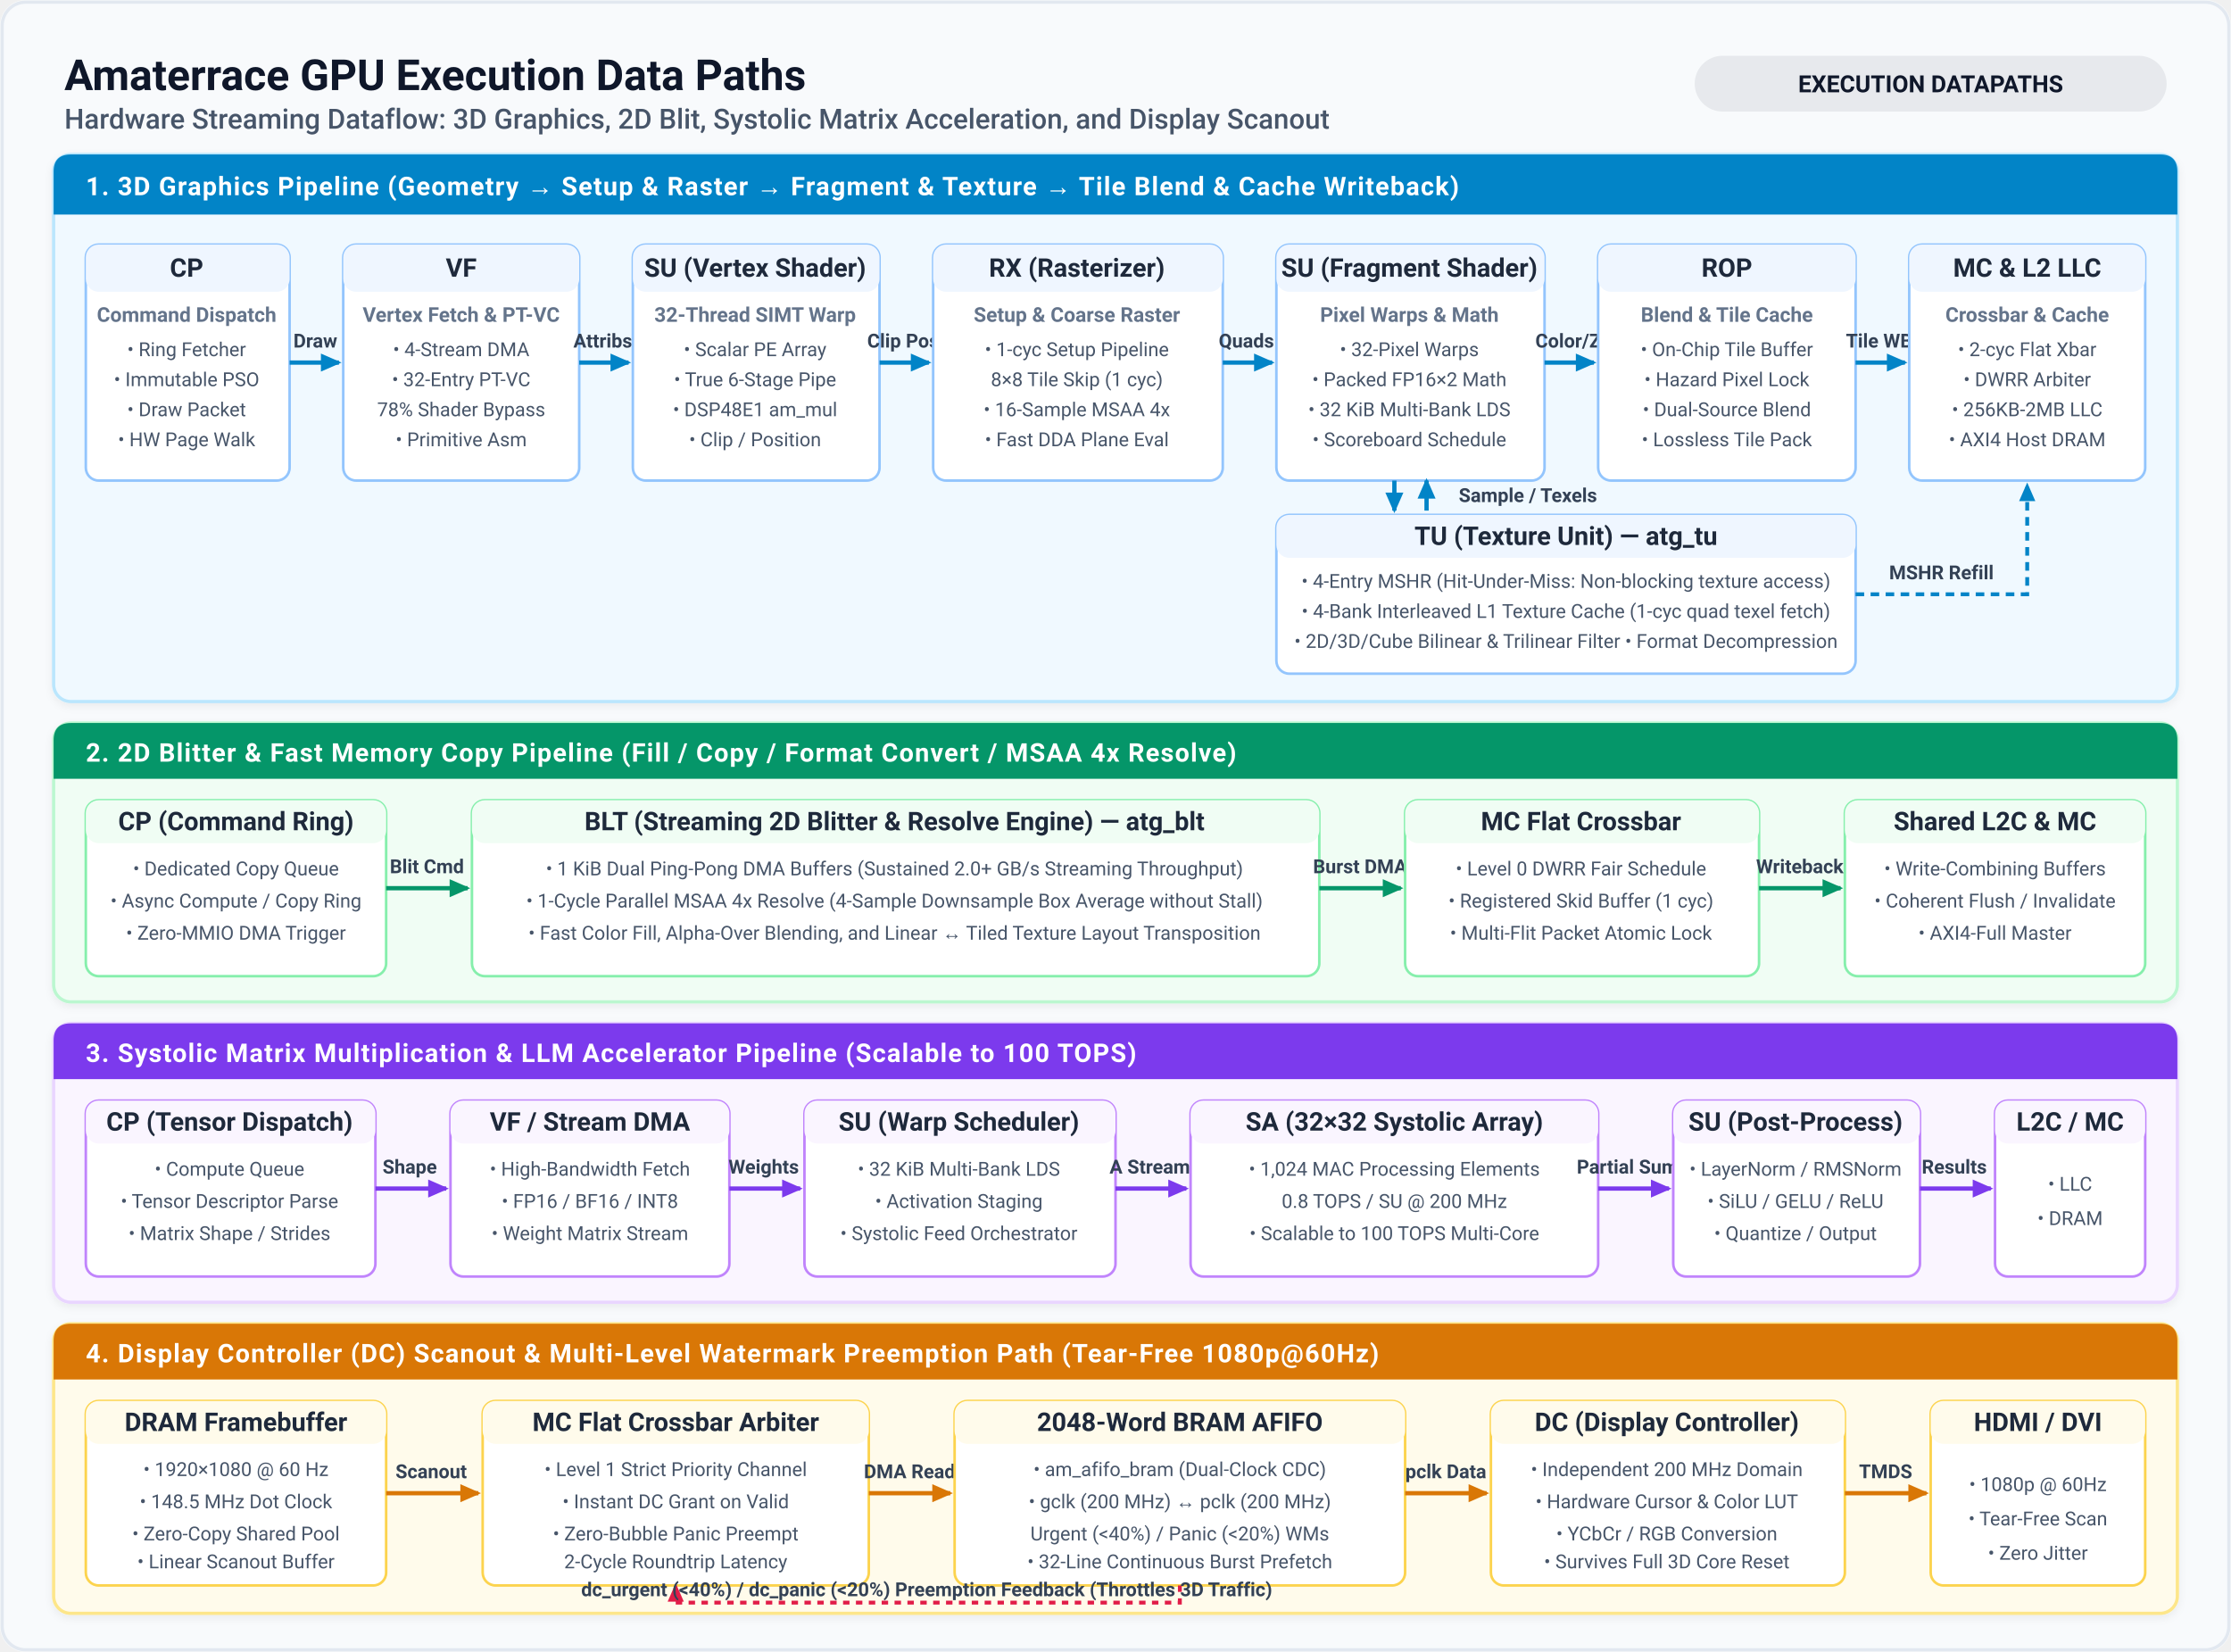
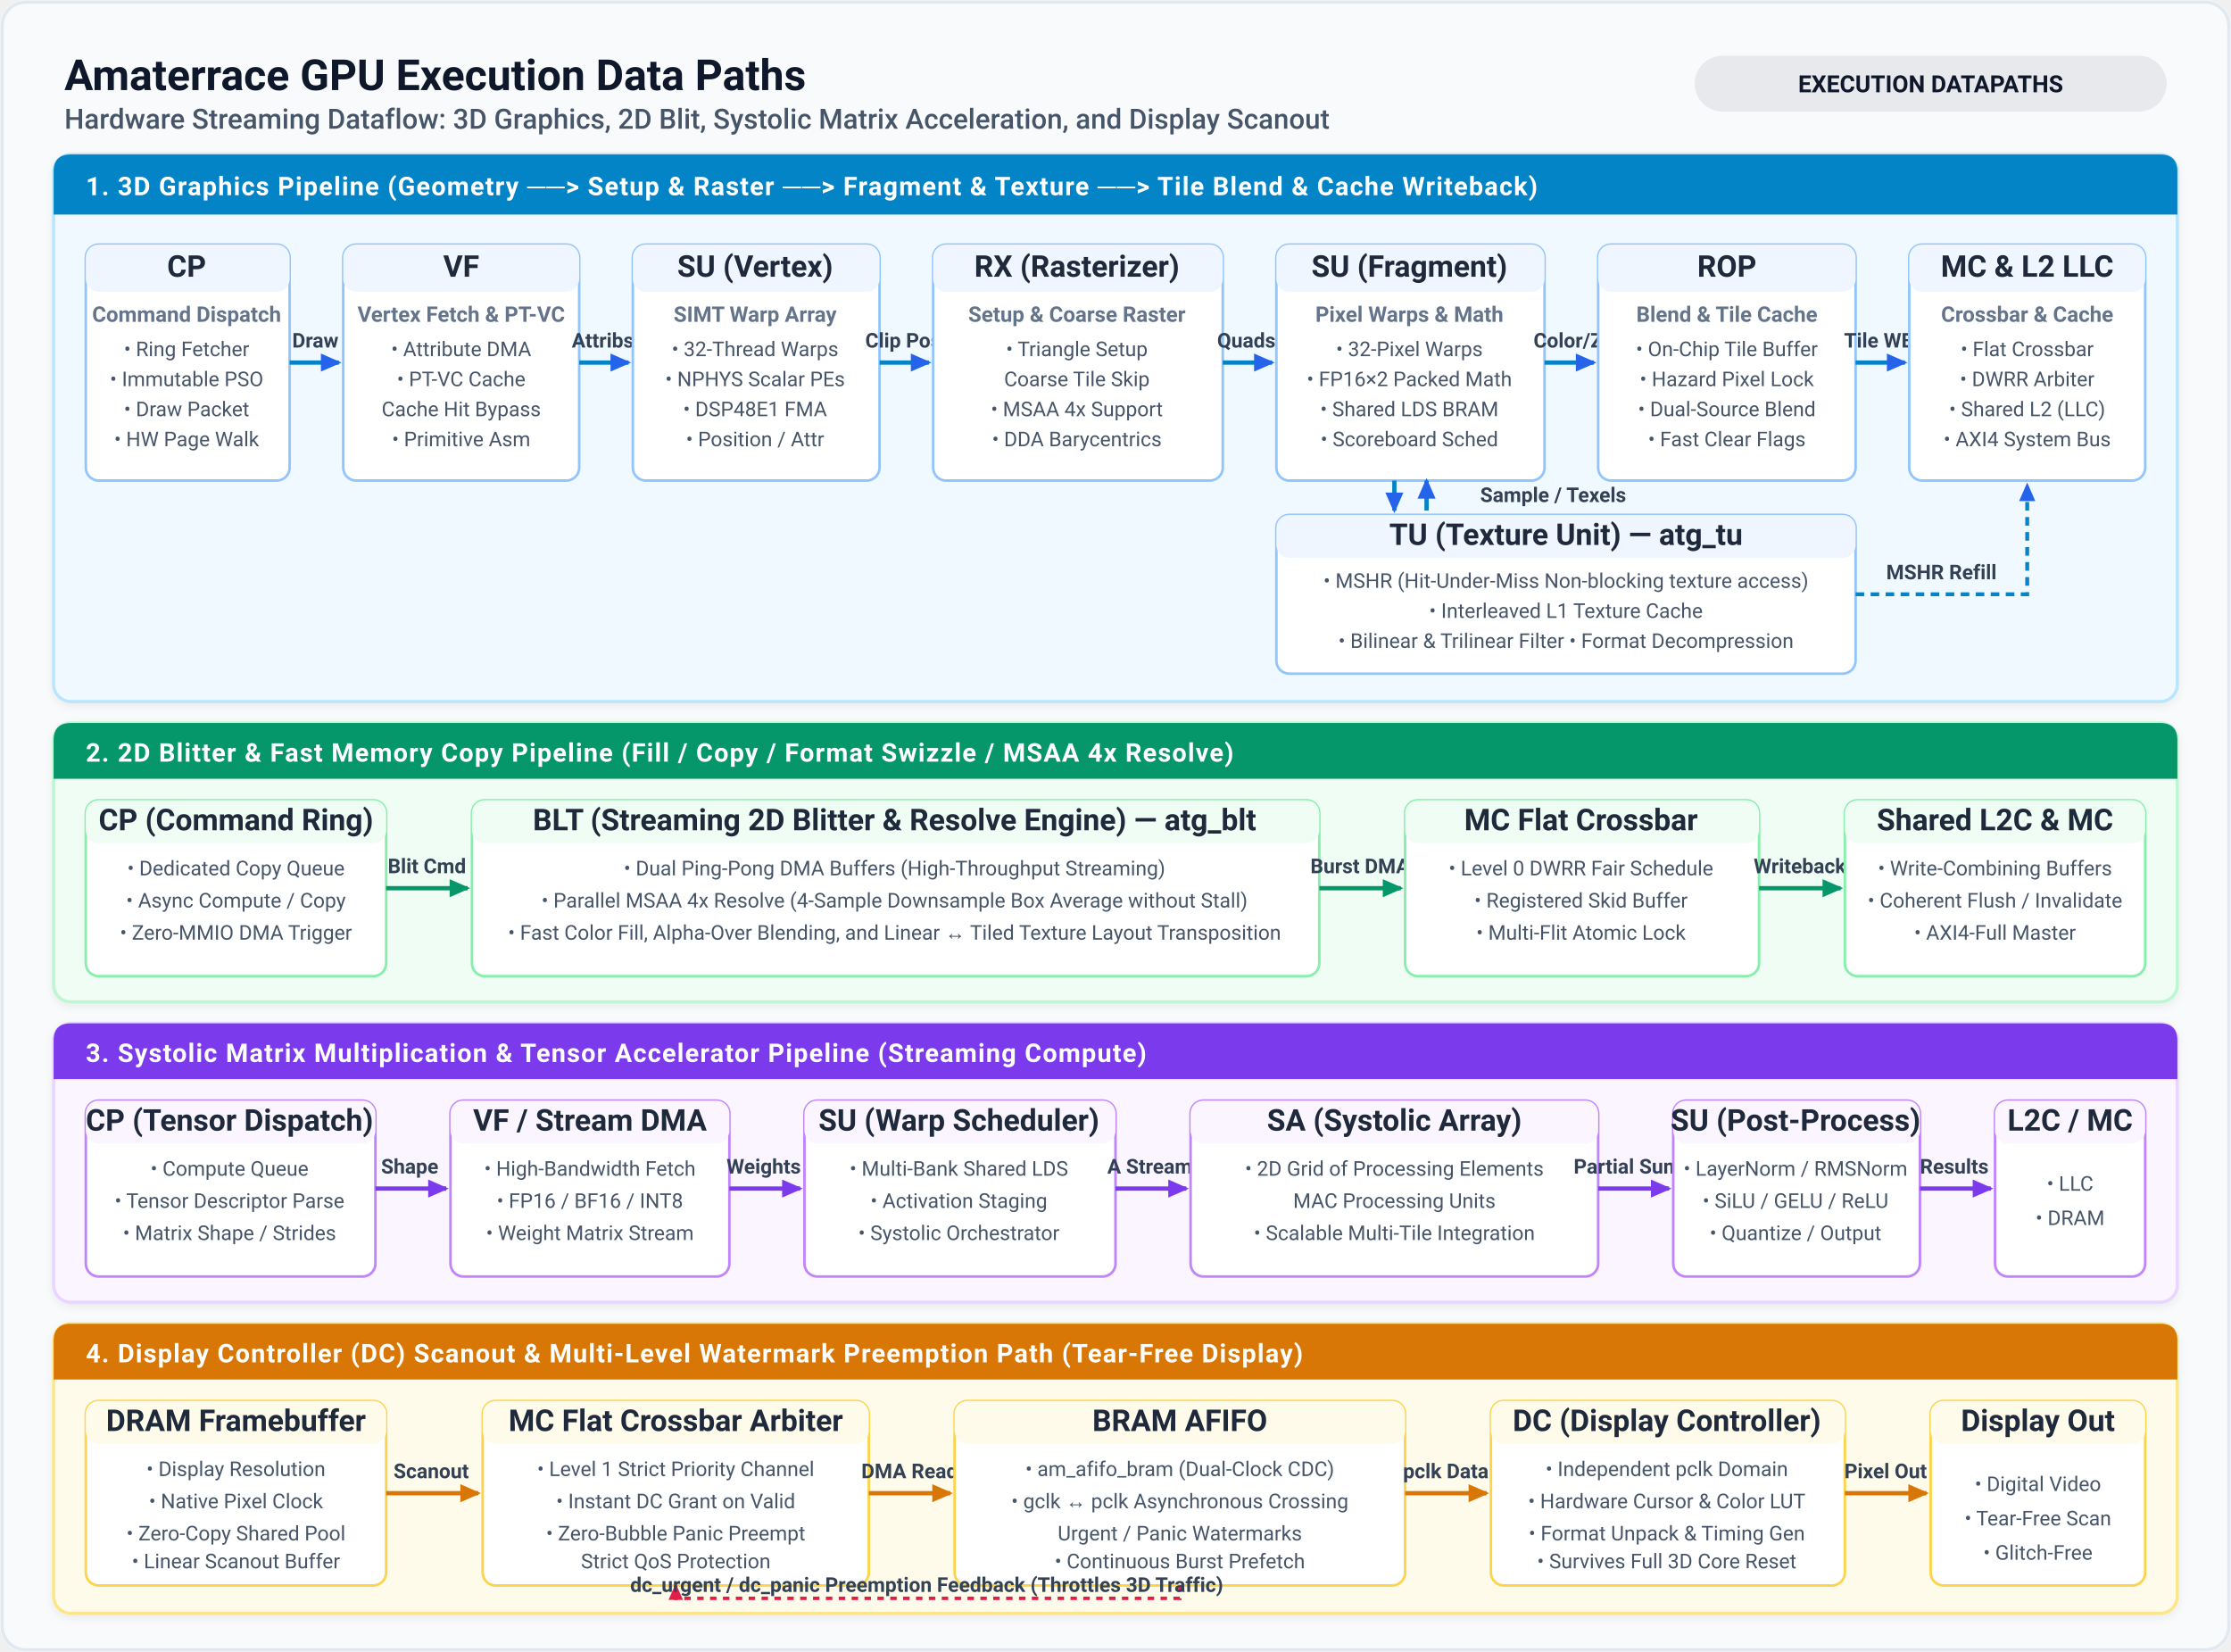
<svg xmlns="http://www.w3.org/2000/svg" viewBox="0 0 1040 770" width="1040" height="770">
+   <style>
+     /* Fonts &amp; Resets */
+     text {
+         font-family: -apple-system, BlinkMacSystemFont, "Segoe UI", Roboto, "Helvetica Neue", Arial, sans-serif;
+     }
+     .title {
+         font-size: 20px;
+         font-weight: 700;
+         fill: #0f172a;
+     }
+     .subtitle {
+         font-size: 13px;
+         font-weight: 500;
+         fill: #475569;
+     }
+     .badge-text {
+         font-size: 11px;
+         font-weight: 600;
+         fill: #ffffff;
+     }
+     .card-title {
+         font-size: 14px;
+         font-weight: 700;
+         fill: #1e293b;
+     }
+     .card-subtitle {
+         font-size: 11px;
+         font-weight: 600;
+         fill: #64748b;
+     }
+     .card-body {
+         font-size: 11px;
+         font-weight: 400;
+         fill: #334155;
+     }
+     .card-bullet {
+         font-size: 11px;
+         font-weight: 400;
+         fill: #475569;
+     }
+     .card-sub {
+         font-size: 10px;
+         font-weight: 600;
+         fill: #64748b;
+     }
+     .card-desc {
+         font-size: 9.5px;
+         font-weight: 400;
+         fill: #475569;
+     }
+     .conn-label {
+         font-size: 11px;
+         font-weight: 600;
+         fill: #334155;
+     }
+     .conn-sub {
+         font-size: 9.5px;
+         font-weight: 400;
+         fill: #64748b;
+     }
+     .group-label {
+         font-size: 12px;
+         font-weight: 700;
+         text-transform: uppercase;
+         letter-spacing: 0.8px;
+     }
+     .seq-actor {
+         font-size: 13px;
+         font-weight: 700;
+         fill: #1e293b;
+     }
+     .seq-step {
+         font-size: 11px;
+         font-weight: 600;
+         fill: #1e293b;
+     }
+     .seq-desc {
+         font-size: 10px;
+         font-weight: 400;
+         fill: #475569;
+     }
+     .seq-num {
+         font-size: 10.5px;
+         font-weight: 700;
+         fill: #ffffff;
+     }
+     .flow-label {
+         font-size: 9.5px;
+         font-weight: 600;
+         fill: #334155;
+     }
+     .sec-title {
+         font-size: 12px;
+         font-weight: 700;
+         text-transform: uppercase;
+         letter-spacing: 0.5px;
+     }
+ </style>
  <defs>
    <filter id="shadow-sm" x="-4%" y="-4%" width="108%" height="108%" filterUnits="userSpaceOnUse">
      <feDropShadow dx="0" dy="1.5" stdDeviation="2" flood-color="#0f172a" flood-opacity="0.06" />
    </filter>
    <filter id="shadow-md" x="-6%" y="-6%" width="112%" height="112%" filterUnits="userSpaceOnUse">
      <feDropShadow dx="0" dy="3" stdDeviation="4" flood-color="#0f172a" flood-opacity="0.08" />
    </filter>
+     <marker id="arrow" viewBox="0 0 10 10" refX="7" refY="5" markerWidth="6" markerHeight="6" orient="auto-start-reverse">
+       <path d="M 0 1.5 L 8 5 L 0 8.5 z" fill="#475569" />
+     </marker>
    <marker id="arrow-blue" viewBox="0 0 10 10" refX="7" refY="5" markerWidth="6" markerHeight="6" orient="auto-start-reverse">
-       <path d="M 0 1.5 L 8 5 L 0 8.5 z" fill="#0284c7" />
+       <path d="M 0 1.5 L 8 5 L 0 8.5 z" fill="#2563eb" />
+     </marker>
+     <marker id="arrow-purple" viewBox="0 0 10 10" refX="7" refY="5" markerWidth="6" markerHeight="6" orient="auto-start-reverse">
+       <path d="M 0 1.5 L 8 5 L 0 8.5 z" fill="#7c3aed" />
    </marker>
    <marker id="arrow-emerald" viewBox="0 0 10 10" refX="7" refY="5" markerWidth="6" markerHeight="6" orient="auto-start-reverse">
      <path d="M 0 1.5 L 8 5 L 0 8.5 z" fill="#059669" />
    </marker>
-     <marker id="arrow-purple" viewBox="0 0 10 10" refX="7" refY="5" markerWidth="6" markerHeight="6" orient="auto-start-reverse">
-       <path d="M 0 1.5 L 8 5 L 0 8.5 z" fill="#7c3aed" />
-     </marker>
    <marker id="arrow-amber" viewBox="0 0 10 10" refX="7" refY="5" markerWidth="6" markerHeight="6" orient="auto-start-reverse">
      <path d="M 0 1.5 L 8 5 L 0 8.5 z" fill="#d97706" />
    </marker>
    <marker id="arrow-rose" viewBox="0 0 10 10" refX="7" refY="5" markerWidth="6" markerHeight="6" orient="auto-start-reverse">
      <path d="M 0 1.5 L 8 5 L 0 8.5 z" fill="#e11d48" />
    </marker>
+     <linearGradient id="header-grad" x1="0%" y1="0%" x2="100%" y2="0%">
+       <stop offset="0%" stop-color="#3b82f6" />
+       <stop offset="100%" stop-color="#8b5cf6" />
+     </linearGradient>
  </defs>
-   <style>
-         text {
-             font-family: -apple-system, BlinkMacSystemFont, "Segoe UI", Roboto, "Helvetica Neue", Arial, sans-serif;
-         }
-         .title {
-             font-size: 20px;
-             font-weight: 700;
-             fill: #0f172a;
-         }
-         .subtitle {
-             font-size: 13px;
-             font-weight: 500;
-             fill: #475569;
-         }
-         .sec-title {
-             font-size: 12px;
-             font-weight: 700;
-             text-transform: uppercase;
-             letter-spacing: 0.5px;
-         }
-         .card-title {
-             font-size: 12px;
-             font-weight: 700;
-             fill: #1e293b;
-         }
-         .card-sub {
-             font-size: 9.5px;
-             font-weight: 600;
-             fill: #64748b;
-         }
-         .card-desc {
-             font-size: 9px;
-             font-weight: 400;
-             fill: #475569;
-         }
-         .flow-label {
-             font-size: 9px;
-             font-weight: 600;
-             fill: #334155;
-         }
-         .highlight-text {
-             font-size: 9.5px;
-             font-weight: 700;
-         }
-     </style>
  <rect width="1040" height="770" fill="#f8fafc" rx="12" />
  <rect x="1" y="1" width="1038" height="768" fill="none" stroke="#e2e8f0" stroke-width="1.5" rx="11" />
  <g transform="translate(30, 22)">
    <text class="title" x="0" y="20">Amaterrace GPU Execution Data Paths</text>
    <text class="subtitle" x="0" y="38">Hardware Streaming Dataflow: 3D Graphics, 2D Blit, Systolic Matrix Acceleration, and Display Scanout</text>
    <rect x="760" y="4" width="220" height="26" rx="13" fill="#1e293b" opacity="0.08" />
    <text x="870" y="21" text-anchor="middle" font-size="11" font-weight="700" fill="#0f172a">EXECUTION DATAPATHS</text>
  </g>
  <g transform="translate(25, 72)">
    <rect width="990" height="255" rx="8" fill="#f0f9ff" stroke="#bae6fd" stroke-width="1.5" filter="url(#shadow-sm)" />
    <path d="M 0 8 Q 0 0 8 0 L 982 0 Q 990 0 990 8 L 990 28 L 0 28 Z" fill="#0284c7" />
-     <text class="sec-title" x="15" y="19" fill="#ffffff">1. 3D Graphics Pipeline (Geometry → Setup &amp; Raster → Fragment &amp; Texture → Tile Blend &amp; Cache Writeback)</text>
+     <text class="sec-title" x="15" y="19" fill="#ffffff">1. 3D Graphics Pipeline (Geometry ──&gt; Setup &amp; Raster ──&gt; Fragment &amp; Texture ──&gt; Tile Blend &amp; Cache Writeback)</text>
    <g transform="translate(15, 42)">
      <rect width="95" height="110" rx="6" fill="#ffffff" stroke="#93c5fd" stroke-width="1.2" />
      <rect x="0" y="0" width="95" height="22" rx="6" fill="#eff6ff" />
      <text class="card-title" x="47" y="15" text-anchor="middle" fill="#0369a1">CP</text>
      <text class="card-sub" x="47" y="36" text-anchor="middle">Command Dispatch</text>
      <text class="card-desc" x="47" y="52" text-anchor="middle">• Ring Fetcher</text>
      <text class="card-desc" x="47" y="66" text-anchor="middle">• Immutable PSO</text>
      <text class="card-desc" x="47" y="80" text-anchor="middle">• Draw Packet</text>
      <text class="card-desc" x="47" y="94" text-anchor="middle">• HW Page Walk</text>
    </g>
-     <path d="M 110 97 L 133 97" fill="none" stroke="#0284c7" stroke-width="2" marker-end="url(#arrow-blue)" />
+     <path fill="none" d="M 110 97 L 133 97" stroke="#0284c7" stroke-width="2" marker-end="url(#arrow-blue)" />
    <text class="flow-label" x="122" y="90" text-anchor="middle">Draw</text>
    <g transform="translate(135, 42)">
      <rect width="110" height="110" rx="6" fill="#ffffff" stroke="#93c5fd" stroke-width="1.2" />
      <rect x="0" y="0" width="110" height="22" rx="6" fill="#eff6ff" />
      <text class="card-title" x="55" y="15" text-anchor="middle" fill="#0369a1">VF</text>
      <text class="card-sub" x="55" y="36" text-anchor="middle">Vertex Fetch &amp; PT-VC</text>
-       <text class="card-desc" x="55" y="52" text-anchor="middle">• 4-Stream DMA</text>
-       <text class="card-desc" x="55" y="66" text-anchor="middle">• 32-Entry PT-VC</text>
-       <text class="card-desc" x="55" y="80" text-anchor="middle" fill="#0284c7" font-weight="700">78% Shader Bypass</text>
+       <text class="card-desc" x="55" y="52" text-anchor="middle">• Attribute DMA</text>
+       <text class="card-desc" x="55" y="66" text-anchor="middle">• PT-VC Cache</text>
+       <text class="card-desc" x="55" y="80" text-anchor="middle" fill="#0284c7" font-weight="700">Cache Hit Bypass</text>
      <text class="card-desc" x="55" y="94" text-anchor="middle">• Primitive Asm</text>
    </g>
-     <path d="M 245 97 L 268 97" fill="none" stroke="#0284c7" stroke-width="2" marker-end="url(#arrow-blue)" />
+     <path fill="none" d="M 245 97 L 268 97" stroke="#0284c7" stroke-width="2" marker-end="url(#arrow-blue)" />
    <text class="flow-label" x="256" y="90" text-anchor="middle">Attribs</text>
    <g transform="translate(270, 42)">
      <rect width="115" height="110" rx="6" fill="#ffffff" stroke="#93c5fd" stroke-width="1.2" />
      <rect x="0" y="0" width="115" height="22" rx="6" fill="#eff6ff" />
-       <text class="card-title" x="57" y="15" text-anchor="middle" fill="#0369a1">SU (Vertex Shader)</text>
-       <text class="card-sub" x="57" y="36" text-anchor="middle">32-Thread SIMT Warp</text>
-       <text class="card-desc" x="57" y="52" text-anchor="middle">• Scalar PE Array</text>
-       <text class="card-desc" x="57" y="66" text-anchor="middle">• True 6-Stage Pipe</text>
-       <text class="card-desc" x="57" y="80" text-anchor="middle">• DSP48E1 am_mul</text>
-       <text class="card-desc" x="57" y="94" text-anchor="middle">• Clip / Position</text>
-     </g>
-     <path d="M 385 97 L 408 97" fill="none" stroke="#0284c7" stroke-width="2" marker-end="url(#arrow-blue)" />
+       <text class="card-title" x="57" y="15" text-anchor="middle" fill="#0369a1">SU (Vertex)</text>
+       <text class="card-sub" x="57" y="36" text-anchor="middle">SIMT Warp Array</text>
+       <text class="card-desc" x="57" y="52" text-anchor="middle">• 32-Thread Warps</text>
+       <text class="card-desc" x="57" y="66" text-anchor="middle">• NPHYS Scalar PEs</text>
+       <text class="card-desc" x="57" y="80" text-anchor="middle">• DSP48E1 FMA</text>
+       <text class="card-desc" x="57" y="94" text-anchor="middle">• Position / Attr</text>
+     </g>
+     <path fill="none" d="M 385 97 L 408 97" stroke="#0284c7" stroke-width="2" marker-end="url(#arrow-blue)" />
    <text class="flow-label" x="396" y="90" text-anchor="middle">Clip Pos</text>
    <g transform="translate(410, 42)">
      <rect width="135" height="110" rx="6" fill="#ffffff" stroke="#93c5fd" stroke-width="1.2" />
      <rect x="0" y="0" width="135" height="22" rx="6" fill="#eff6ff" />
      <text class="card-title" x="67" y="15" text-anchor="middle" fill="#0369a1">RX (Rasterizer)</text>
      <text class="card-sub" x="67" y="36" text-anchor="middle">Setup &amp; Coarse Raster</text>
-       <text class="card-desc" x="67" y="52" text-anchor="middle">• 1-cyc Setup Pipeline</text>
-       <text class="card-desc" x="67" y="66" text-anchor="middle" fill="#0284c7" font-weight="700">8×8 Tile Skip (1 cyc)</text>
-       <text class="card-desc" x="67" y="80" text-anchor="middle">• 16-Sample MSAA 4x</text>
-       <text class="card-desc" x="67" y="94" text-anchor="middle">• Fast DDA Plane Eval</text>
-     </g>
-     <path d="M 545 97 L 568 97" fill="none" stroke="#0284c7" stroke-width="2" marker-end="url(#arrow-blue)" />
+       <text class="card-desc" x="67" y="52" text-anchor="middle">• Triangle Setup</text>
+       <text class="card-desc" x="67" y="66" text-anchor="middle" fill="#0284c7" font-weight="700">Coarse Tile Skip</text>
+       <text class="card-desc" x="67" y="80" text-anchor="middle">• MSAA 4x Support</text>
+       <text class="card-desc" x="67" y="94" text-anchor="middle">• DDA Barycentrics</text>
+     </g>
+     <path fill="none" d="M 545 97 L 568 97" stroke="#0284c7" stroke-width="2" marker-end="url(#arrow-blue)" />
    <text class="flow-label" x="556" y="90" text-anchor="middle">Quads</text>
    <g transform="translate(570, 42)">
      <rect width="125" height="110" rx="6" fill="#ffffff" stroke="#93c5fd" stroke-width="1.2" />
      <rect x="0" y="0" width="125" height="22" rx="6" fill="#eff6ff" />
-       <text class="card-title" x="62" y="15" text-anchor="middle" fill="#0369a1">SU (Fragment Shader)</text>
+       <text class="card-title" x="62" y="15" text-anchor="middle" fill="#0369a1">SU (Fragment)</text>
      <text class="card-sub" x="62" y="36" text-anchor="middle">Pixel Warps &amp; Math</text>
      <text class="card-desc" x="62" y="52" text-anchor="middle">• 32-Pixel Warps</text>
-       <text class="card-desc" x="62" y="66" text-anchor="middle">• Packed FP16×2 Math</text>
-       <text class="card-desc" x="62" y="80" text-anchor="middle">• 32 KiB Multi-Bank LDS</text>
-       <text class="card-desc" x="62" y="94" text-anchor="middle">• Scoreboard Schedule</text>
-     </g>
-     <path d="M 695 97 L 718 97" fill="none" stroke="#0284c7" stroke-width="2" marker-end="url(#arrow-blue)" />
+       <text class="card-desc" x="62" y="66" text-anchor="middle">• FP16×2 Packed Math</text>
+       <text class="card-desc" x="62" y="80" text-anchor="middle">• Shared LDS BRAM</text>
+       <text class="card-desc" x="62" y="94" text-anchor="middle">• Scoreboard Sched</text>
+     </g>
+     <path fill="none" d="M 695 97 L 718 97" stroke="#0284c7" stroke-width="2" marker-end="url(#arrow-blue)" />
    <text class="flow-label" x="706" y="90" text-anchor="middle">Color/Z</text>
    <g transform="translate(720, 42)">
      <rect width="120" height="110" rx="6" fill="#ffffff" stroke="#93c5fd" stroke-width="1.2" />
      <rect x="0" y="0" width="120" height="22" rx="6" fill="#eff6ff" />
      <text class="card-title" x="60" y="15" text-anchor="middle" fill="#0369a1">ROP</text>
      <text class="card-sub" x="60" y="36" text-anchor="middle">Blend &amp; Tile Cache</text>
      <text class="card-desc" x="60" y="52" text-anchor="middle">• On-Chip Tile Buffer</text>
      <text class="card-desc" x="60" y="66" text-anchor="middle">• Hazard Pixel Lock</text>
      <text class="card-desc" x="60" y="80" text-anchor="middle">• Dual-Source Blend</text>
-       <text class="card-desc" x="60" y="94" text-anchor="middle">• Lossless Tile Pack</text>
-     </g>
-     <path d="M 840 97 L 863 97" fill="none" stroke="#0284c7" stroke-width="2" marker-end="url(#arrow-blue)" />
+       <text class="card-desc" x="60" y="94" text-anchor="middle">• Fast Clear Flags</text>
+     </g>
+     <path fill="none" d="M 840 97 L 863 97" stroke="#0284c7" stroke-width="2" marker-end="url(#arrow-blue)" />
    <text class="flow-label" x="851" y="90" text-anchor="middle">Tile WB</text>
    <g transform="translate(865, 42)">
      <rect width="110" height="110" rx="6" fill="#ffffff" stroke="#93c5fd" stroke-width="1.2" />
      <rect x="0" y="0" width="110" height="22" rx="6" fill="#eff6ff" />
      <text class="card-title" x="55" y="15" text-anchor="middle" fill="#0369a1">MC &amp; L2 LLC</text>
      <text class="card-sub" x="55" y="36" text-anchor="middle">Crossbar &amp; Cache</text>
-       <text class="card-desc" x="55" y="52" text-anchor="middle">• 2-cyc Flat Xbar</text>
+       <text class="card-desc" x="55" y="52" text-anchor="middle">• Flat Crossbar</text>
      <text class="card-desc" x="55" y="66" text-anchor="middle">• DWRR Arbiter</text>
-       <text class="card-desc" x="55" y="80" text-anchor="middle">• 256KB-2MB LLC</text>
-       <text class="card-desc" x="55" y="94" text-anchor="middle">• AXI4 Host DRAM</text>
+       <text class="card-desc" x="55" y="80" text-anchor="middle">• Shared L2 (LLC)</text>
+       <text class="card-desc" x="55" y="94" text-anchor="middle">• AXI4 System Bus</text>
    </g>
    <g transform="translate(570, 168)">
      <rect width="270" height="74" rx="6" fill="#ffffff" stroke="#93c5fd" stroke-width="1.2" />
      <rect x="0" y="0" width="270" height="20" rx="6" fill="#eff6ff" />
      <text class="card-title" x="135" y="14" text-anchor="middle" fill="#0369a1">TU (Texture Unit) — atg_tu</text>
-       <text class="card-desc" x="135" y="34" text-anchor="middle">• 4-Entry MSHR (Hit-Under-Miss: Non-blocking texture access)</text>
-       <text class="card-desc" x="135" y="48" text-anchor="middle">• 4-Bank Interleaved L1 Texture Cache (1-cyc quad texel fetch)</text>
-       <text class="card-desc" x="135" y="62" text-anchor="middle">• 2D/3D/Cube Bilinear &amp; Trilinear Filter • Format Decompression</text>
-     </g>
-     <path d="M 625 152 L 625 166" fill="none" stroke="#0284c7" stroke-width="2" marker-end="url(#arrow-blue)" />
-     <path d="M 640 166 L 640 152" fill="none" stroke="#0284c7" stroke-width="2" marker-end="url(#arrow-blue)" />
-     <text class="flow-label" x="655" y="162" font-size="8.5">Sample / Texels</text>
-     <path d="M 840 205 L 920 205 L 920 154" fill="none" stroke="#0284c7" stroke-width="1.8" stroke-dasharray="4,3" marker-end="url(#arrow-blue)" />
+       <text class="card-desc" x="135" y="34" text-anchor="middle">• MSHR (Hit-Under-Miss Non-blocking texture access)</text>
+       <text class="card-desc" x="135" y="48" text-anchor="middle">• Interleaved L1 Texture Cache</text>
+       <text class="card-desc" x="135" y="62" text-anchor="middle">• Bilinear &amp; Trilinear Filter • Format Decompression</text>
+     </g>
+     <path fill="none" d="M 625 152 L 625 166" stroke="#0284c7" stroke-width="2" marker-end="url(#arrow-blue)" />
+     <path fill="none" d="M 640 166 L 640 152" stroke="#0284c7" stroke-width="2" marker-end="url(#arrow-blue)" />
+     <text class="flow-label" x="665" y="162" font-size="8.5">Sample / Texels</text>
+     <path fill="none" d="M 840 205 L 920 205 L 920 154" stroke="#0284c7" stroke-width="1.8" stroke-dasharray="4,3" marker-end="url(#arrow-blue)" />
    <text class="flow-label" x="880" y="198" text-anchor="middle" font-size="8.5">MSHR Refill</text>
  </g>
  <g transform="translate(25, 337)">
    <rect width="990" height="130" rx="8" fill="#f0fdf4" stroke="#bbf7d0" stroke-width="1.5" filter="url(#shadow-sm)" />
    <path d="M 0 8 Q 0 0 8 0 L 982 0 Q 990 0 990 8 L 990 26 L 0 26 Z" fill="#059669" />
-     <text class="sec-title" x="15" y="18" fill="#ffffff">2. 2D Blitter &amp; Fast Memory Copy Pipeline (Fill / Copy / Format Convert / MSAA 4x Resolve)</text>
+     <text class="sec-title" x="15" y="18" fill="#ffffff">2. 2D Blitter &amp; Fast Memory Copy Pipeline (Fill / Copy / Format Swizzle / MSAA 4x Resolve)</text>
    <g transform="translate(15, 36)">
      <rect width="140" height="82" rx="6" fill="#ffffff" stroke="#86efac" stroke-width="1.2" />
      <rect x="0" y="0" width="140" height="20" rx="6" fill="#f0fdf4" />
      <text class="card-title" x="70" y="14" text-anchor="middle" fill="#047857">CP (Command Ring)</text>
      <text class="card-desc" x="70" y="35" text-anchor="middle">• Dedicated Copy Queue</text>
-       <text class="card-desc" x="70" y="50" text-anchor="middle">• Async Compute / Copy Ring</text>
+       <text class="card-desc" x="70" y="50" text-anchor="middle">• Async Compute / Copy</text>
      <text class="card-desc" x="70" y="65" text-anchor="middle">• Zero-MMIO DMA Trigger</text>
    </g>
-     <path d="M 155 77 L 193 77" fill="none" stroke="#059669" stroke-width="2" marker-end="url(#arrow-emerald)" />
+     <path fill="none" d="M 155 77 L 193 77" stroke="#059669" stroke-width="2" marker-end="url(#arrow-emerald)" />
    <text class="flow-label" x="174" y="70" text-anchor="middle">Blit Cmd</text>
    <g transform="translate(195, 36)">
      <rect width="395" height="82" rx="6" fill="#ffffff" stroke="#86efac" stroke-width="1.2" />
      <rect x="0" y="0" width="395" height="20" rx="6" fill="#f0fdf4" />
      <text class="card-title" x="197" y="14" text-anchor="middle" fill="#047857">BLT (Streaming 2D Blitter &amp; Resolve Engine) — atg_blt</text>
-       <text class="card-desc" x="197" y="35" text-anchor="middle">• 1 KiB Dual Ping-Pong DMA Buffers (Sustained 2.0+ GB/s Streaming Throughput)</text>
-       <text class="card-desc" x="197" y="50" text-anchor="middle">• 1-Cycle Parallel MSAA 4x Resolve (4-Sample Downsample Box Average without Stall)</text>
+       <text class="card-desc" x="197" y="35" text-anchor="middle">• Dual Ping-Pong DMA Buffers (High-Throughput Streaming)</text>
+       <text class="card-desc" x="197" y="50" text-anchor="middle">• Parallel MSAA 4x Resolve (4-Sample Downsample Box Average without Stall)</text>
      <text class="card-desc" x="197" y="65" text-anchor="middle">• Fast Color Fill, Alpha-Over Blending, and Linear ↔ Tiled Texture Layout Transposition</text>
    </g>
-     <path d="M 590 77 L 628 77" fill="none" stroke="#059669" stroke-width="2" marker-end="url(#arrow-emerald)" />
+     <path fill="none" d="M 590 77 L 628 77" stroke="#059669" stroke-width="2" marker-end="url(#arrow-emerald)" />
    <text class="flow-label" x="609" y="70" text-anchor="middle">Burst DMA</text>
    <g transform="translate(630, 36)">
      <rect width="165" height="82" rx="6" fill="#ffffff" stroke="#86efac" stroke-width="1.2" />
      <rect x="0" y="0" width="165" height="20" rx="6" fill="#f0fdf4" />
      <text class="card-title" x="82" y="14" text-anchor="middle" fill="#047857">MC Flat Crossbar</text>
      <text class="card-desc" x="82" y="35" text-anchor="middle">• Level 0 DWRR Fair Schedule</text>
-       <text class="card-desc" x="82" y="50" text-anchor="middle">• Registered Skid Buffer (1 cyc)</text>
-       <text class="card-desc" x="82" y="65" text-anchor="middle">• Multi-Flit Packet Atomic Lock</text>
-     </g>
-     <path d="M 795 77 L 833 77" fill="none" stroke="#059669" stroke-width="2" marker-end="url(#arrow-emerald)" />
+       <text class="card-desc" x="82" y="50" text-anchor="middle">• Registered Skid Buffer</text>
+       <text class="card-desc" x="82" y="65" text-anchor="middle">• Multi-Flit Atomic Lock</text>
+     </g>
+     <path fill="none" d="M 795 77 L 833 77" stroke="#059669" stroke-width="2" marker-end="url(#arrow-emerald)" />
    <text class="flow-label" x="814" y="70" text-anchor="middle">Writeback</text>
    <g transform="translate(835, 36)">
      <rect width="140" height="82" rx="6" fill="#ffffff" stroke="#86efac" stroke-width="1.2" />
      <rect x="0" y="0" width="140" height="20" rx="6" fill="#f0fdf4" />
      <text class="card-title" x="70" y="14" text-anchor="middle" fill="#047857">Shared L2C &amp; MC</text>
      <text class="card-desc" x="70" y="35" text-anchor="middle">• Write-Combining Buffers</text>
      <text class="card-desc" x="70" y="50" text-anchor="middle">• Coherent Flush / Invalidate</text>
      <text class="card-desc" x="70" y="65" text-anchor="middle">• AXI4-Full Master</text>
    </g>
  </g>
  <g transform="translate(25, 477)">
    <rect width="990" height="130" rx="8" fill="#faf5ff" stroke="#e9d5ff" stroke-width="1.5" filter="url(#shadow-sm)" />
    <path d="M 0 8 Q 0 0 8 0 L 982 0 Q 990 0 990 8 L 990 26 L 0 26 Z" fill="#7c3aed" />
-     <text class="sec-title" x="15" y="18" fill="#ffffff">3. Systolic Matrix Multiplication &amp; LLM Accelerator Pipeline (Scalable to 100 TOPS)</text>
+     <text class="sec-title" x="15" y="18" fill="#ffffff">3. Systolic Matrix Multiplication &amp; Tensor Accelerator Pipeline (Streaming Compute)</text>
    <g transform="translate(15, 36)">
      <rect width="135" height="82" rx="6" fill="#ffffff" stroke="#c084fc" stroke-width="1.2" />
      <rect x="0" y="0" width="135" height="20" rx="6" fill="#faf5ff" />
      <text class="card-title" x="67" y="14" text-anchor="middle" fill="#6b21a8">CP (Tensor Dispatch)</text>
      <text class="card-desc" x="67" y="35" text-anchor="middle">• Compute Queue</text>
      <text class="card-desc" x="67" y="50" text-anchor="middle">• Tensor Descriptor Parse</text>
      <text class="card-desc" x="67" y="65" text-anchor="middle">• Matrix Shape / Strides</text>
    </g>
-     <path d="M 150 77 L 183 77" fill="none" stroke="#7c3aed" stroke-width="2" marker-end="url(#arrow-purple)" />
+     <path fill="none" d="M 150 77 L 183 77" stroke="#7c3aed" stroke-width="2" marker-end="url(#arrow-purple)" />
    <text class="flow-label" x="166" y="70" text-anchor="middle">Shape</text>
    <g transform="translate(185, 36)">
      <rect width="130" height="82" rx="6" fill="#ffffff" stroke="#c084fc" stroke-width="1.2" />
      <rect x="0" y="0" width="130" height="20" rx="6" fill="#faf5ff" />
      <text class="card-title" x="65" y="14" text-anchor="middle" fill="#6b21a8">VF / Stream DMA</text>
      <text class="card-desc" x="65" y="35" text-anchor="middle">• High-Bandwidth Fetch</text>
      <text class="card-desc" x="65" y="50" text-anchor="middle">• FP16 / BF16 / INT8</text>
      <text class="card-desc" x="65" y="65" text-anchor="middle">• Weight Matrix Stream</text>
    </g>
-     <path d="M 315 77 L 348 77" fill="none" stroke="#7c3aed" stroke-width="2" marker-end="url(#arrow-purple)" />
+     <path fill="none" d="M 315 77 L 348 77" stroke="#7c3aed" stroke-width="2" marker-end="url(#arrow-purple)" />
    <text class="flow-label" x="331" y="70" text-anchor="middle">Weights</text>
    <g transform="translate(350, 36)">
      <rect width="145" height="82" rx="6" fill="#ffffff" stroke="#c084fc" stroke-width="1.2" />
      <rect x="0" y="0" width="145" height="20" rx="6" fill="#faf5ff" />
      <text class="card-title" x="72" y="14" text-anchor="middle" fill="#6b21a8">SU (Warp Scheduler)</text>
-       <text class="card-desc" x="72" y="35" text-anchor="middle">• 32 KiB Multi-Bank LDS</text>
+       <text class="card-desc" x="72" y="35" text-anchor="middle">• Multi-Bank Shared LDS</text>
      <text class="card-desc" x="72" y="50" text-anchor="middle">• Activation Staging</text>
-       <text class="card-desc" x="72" y="65" text-anchor="middle">• Systolic Feed Orchestrator</text>
-     </g>
-     <path d="M 495 77 L 528 77" fill="none" stroke="#7c3aed" stroke-width="2" marker-end="url(#arrow-purple)" />
+       <text class="card-desc" x="72" y="65" text-anchor="middle">• Systolic Orchestrator</text>
+     </g>
+     <path fill="none" d="M 495 77 L 528 77" stroke="#7c3aed" stroke-width="2" marker-end="url(#arrow-purple)" />
    <text class="flow-label" x="511" y="70" text-anchor="middle">A Stream</text>
    <g transform="translate(530, 36)">
      <rect width="190" height="82" rx="6" fill="#ffffff" stroke="#c084fc" stroke-width="1.2" />
      <rect x="0" y="0" width="190" height="20" rx="6" fill="#faf5ff" />
-       <text class="card-title" x="95" y="14" text-anchor="middle" fill="#6b21a8">SA (32×32 Systolic Array)</text>
-       <text class="card-desc" x="95" y="35" text-anchor="middle">• 1,024 MAC Processing Elements</text>
-       <text class="card-desc" x="95" y="50" text-anchor="middle" fill="#7c3aed" font-weight="700">0.8 TOPS / SU @ 200 MHz</text>
-       <text class="card-desc" x="95" y="65" text-anchor="middle">• Scalable to 100 TOPS Multi-Core</text>
-     </g>
-     <path d="M 720 77 L 753 77" fill="none" stroke="#7c3aed" stroke-width="2" marker-end="url(#arrow-purple)" />
+       <text class="card-title" x="95" y="14" text-anchor="middle" fill="#6b21a8">SA (Systolic Array)</text>
+       <text class="card-desc" x="95" y="35" text-anchor="middle">• 2D Grid of Processing Elements</text>
+       <text class="card-desc" x="95" y="50" text-anchor="middle" fill="#7c3aed" font-weight="700">MAC Processing Units</text>
+       <text class="card-desc" x="95" y="65" text-anchor="middle">• Scalable Multi-Tile Integration</text>
+     </g>
+     <path fill="none" d="M 720 77 L 753 77" stroke="#7c3aed" stroke-width="2" marker-end="url(#arrow-purple)" />
    <text class="flow-label" x="736" y="70" text-anchor="middle">Partial Sums</text>
    <g transform="translate(755, 36)">
      <rect width="115" height="82" rx="6" fill="#ffffff" stroke="#c084fc" stroke-width="1.2" />
      <rect x="0" y="0" width="115" height="20" rx="6" fill="#faf5ff" />
      <text class="card-title" x="57" y="14" text-anchor="middle" fill="#6b21a8">SU (Post-Process)</text>
      <text class="card-desc" x="57" y="35" text-anchor="middle">• LayerNorm / RMSNorm</text>
      <text class="card-desc" x="57" y="50" text-anchor="middle">• SiLU / GELU / ReLU</text>
      <text class="card-desc" x="57" y="65" text-anchor="middle">• Quantize / Output</text>
    </g>
-     <path d="M 870 77 L 903 77" fill="none" stroke="#7c3aed" stroke-width="2" marker-end="url(#arrow-purple)" />
+     <path fill="none" d="M 870 77 L 903 77" stroke="#7c3aed" stroke-width="2" marker-end="url(#arrow-purple)" />
    <text class="flow-label" x="886" y="70" text-anchor="middle">Results</text>
    <g transform="translate(905, 36)">
      <rect width="70" height="82" rx="6" fill="#ffffff" stroke="#c084fc" stroke-width="1.2" />
      <rect x="0" y="0" width="70" height="20" rx="6" fill="#faf5ff" />
      <text class="card-title" x="35" y="14" text-anchor="middle" fill="#6b21a8">L2C / MC</text>
      <text class="card-desc" x="35" y="42" text-anchor="middle">• LLC</text>
      <text class="card-desc" x="35" y="58" text-anchor="middle">• DRAM</text>
    </g>
  </g>
  <g transform="translate(25, 617)">
    <rect width="990" height="135" rx="8" fill="#fffbeb" stroke="#fde68a" stroke-width="1.5" filter="url(#shadow-sm)" />
    <path d="M 0 8 Q 0 0 8 0 L 982 0 Q 990 0 990 8 L 990 26 L 0 26 Z" fill="#d97706" />
-     <text class="sec-title" x="15" y="18" fill="#ffffff">4. Display Controller (DC) Scanout &amp; Multi-Level Watermark Preemption Path (Tear-Free 1080p@60Hz)</text>
+     <text class="sec-title" x="15" y="18" fill="#ffffff">4. Display Controller (DC) Scanout &amp; Multi-Level Watermark Preemption Path (Tear-Free Display)</text>
    <g transform="translate(15, 36)">
      <rect width="140" height="86" rx="6" fill="#ffffff" stroke="#fcd34d" stroke-width="1.2" />
      <rect x="0" y="0" width="140" height="20" rx="6" fill="#fffbeb" />
      <text class="card-title" x="70" y="14" text-anchor="middle" fill="#b45309">DRAM Framebuffer</text>
-       <text class="card-desc" x="70" y="35" text-anchor="middle">• 1920×1080 @ 60 Hz</text>
-       <text class="card-desc" x="70" y="50" text-anchor="middle">• 148.5 MHz Dot Clock</text>
+       <text class="card-desc" x="70" y="35" text-anchor="middle">• Display Resolution</text>
+       <text class="card-desc" x="70" y="50" text-anchor="middle">• Native Pixel Clock</text>
      <text class="card-desc" x="70" y="65" text-anchor="middle">• Zero-Copy Shared Pool</text>
      <text class="card-desc" x="70" y="78" text-anchor="middle">• Linear Scanout Buffer</text>
    </g>
-     <path d="M 155 79 L 198 79" fill="none" stroke="#d97706" stroke-width="2" marker-end="url(#arrow-amber)" />
+     <path fill="none" d="M 155 79 L 198 79" stroke="#d97706" stroke-width="2" marker-end="url(#arrow-amber)" />
    <text class="flow-label" x="176" y="72" text-anchor="middle">Scanout</text>
    <g transform="translate(200, 36)">
      <rect width="180" height="86" rx="6" fill="#ffffff" stroke="#fcd34d" stroke-width="1.2" />
      <rect x="0" y="0" width="180" height="20" rx="6" fill="#fffbeb" />
      <text class="card-title" x="90" y="14" text-anchor="middle" fill="#b45309">MC Flat Crossbar Arbiter</text>
      <text class="card-desc" x="90" y="35" text-anchor="middle">• Level 1 Strict Priority Channel</text>
      <text class="card-desc" x="90" y="50" text-anchor="middle">• Instant DC Grant on Valid</text>
      <text class="card-desc" x="90" y="65" text-anchor="middle">• Zero-Bubble Panic Preempt</text>
-       <text class="card-desc" x="90" y="78" text-anchor="middle" fill="#d97706" font-weight="700">2-Cycle Roundtrip Latency</text>
-     </g>
-     <path d="M 380 79 L 418 79" fill="none" stroke="#d97706" stroke-width="2" marker-end="url(#arrow-amber)" />
+       <text class="card-desc" x="90" y="78" text-anchor="middle" fill="#d97706" font-weight="700">Strict QoS Protection</text>
+     </g>
+     <path fill="none" d="M 380 79 L 418 79" stroke="#d97706" stroke-width="2" marker-end="url(#arrow-amber)" />
    <text class="flow-label" x="399" y="72" text-anchor="middle">DMA Read</text>
    <g transform="translate(420, 36)">
      <rect width="210" height="86" rx="6" fill="#ffffff" stroke="#fcd34d" stroke-width="1.2" />
      <rect x="0" y="0" width="210" height="20" rx="6" fill="#fffbeb" />
-       <text class="card-title" x="105" y="14" text-anchor="middle" fill="#b45309">2048-Word BRAM AFIFO</text>
+       <text class="card-title" x="105" y="14" text-anchor="middle" fill="#b45309">BRAM AFIFO</text>
      <text class="card-desc" x="105" y="35" text-anchor="middle">• am_afifo_bram (Dual-Clock CDC)</text>
-       <text class="card-desc" x="105" y="50" text-anchor="middle">• gclk (200 MHz) ↔ pclk (200 MHz)</text>
-       <text class="card-desc" x="105" y="65" text-anchor="middle" fill="#b45309" font-weight="700">Urgent (&lt;40%) / Panic (&lt;20%) WMs</text>
-       <text class="card-desc" x="105" y="78" text-anchor="middle">• 32-Line Continuous Burst Prefetch</text>
-     </g>
-     <path d="M 630 79 L 668 79" fill="none" stroke="#d97706" stroke-width="2" marker-end="url(#arrow-amber)" />
+       <text class="card-desc" x="105" y="50" text-anchor="middle">• gclk ↔ pclk Asynchronous Crossing</text>
+       <text class="card-desc" x="105" y="65" text-anchor="middle" fill="#b45309" font-weight="700">Urgent / Panic Watermarks</text>
+       <text class="card-desc" x="105" y="78" text-anchor="middle">• Continuous Burst Prefetch</text>
+     </g>
+     <path fill="none" d="M 630 79 L 668 79" stroke="#d97706" stroke-width="2" marker-end="url(#arrow-amber)" />
    <text class="flow-label" x="649" y="72" text-anchor="middle">pclk Data</text>
    <g transform="translate(670, 36)">
      <rect width="165" height="86" rx="6" fill="#ffffff" stroke="#fcd34d" stroke-width="1.2" />
      <rect x="0" y="0" width="165" height="20" rx="6" fill="#fffbeb" />
      <text class="card-title" x="82" y="14" text-anchor="middle" fill="#b45309">DC (Display Controller)</text>
-       <text class="card-desc" x="82" y="35" text-anchor="middle">• Independent 200 MHz Domain</text>
+       <text class="card-desc" x="82" y="35" text-anchor="middle">• Independent pclk Domain</text>
      <text class="card-desc" x="82" y="50" text-anchor="middle">• Hardware Cursor &amp; Color LUT</text>
-       <text class="card-desc" x="82" y="65" text-anchor="middle">• YCbCr / RGB Conversion</text>
+       <text class="card-desc" x="82" y="65" text-anchor="middle">• Format Unpack &amp; Timing Gen</text>
      <text class="card-desc" x="82" y="78" text-anchor="middle">• Survives Full 3D Core Reset</text>
    </g>
-     <path d="M 835 79 L 873 79" fill="none" stroke="#d97706" stroke-width="2" marker-end="url(#arrow-amber)" />
-     <text class="flow-label" x="854" y="72" text-anchor="middle">TMDS</text>
+     <path fill="none" d="M 835 79 L 873 79" stroke="#d97706" stroke-width="2" marker-end="url(#arrow-amber)" />
+     <text class="flow-label" x="854" y="72" text-anchor="middle">Pixel Out</text>
    <g transform="translate(875, 36)">
      <rect width="100" height="86" rx="6" fill="#ffffff" stroke="#fcd34d" stroke-width="1.2" />
      <rect x="0" y="0" width="100" height="20" rx="6" fill="#fffbeb" />
-       <text class="card-title" x="50" y="14" text-anchor="middle" fill="#b45309">HDMI / DVI</text>
-       <text class="card-desc" x="50" y="42" text-anchor="middle">• 1080p @ 60Hz</text>
+       <text class="card-title" x="50" y="14" text-anchor="middle" fill="#b45309">Display Out</text>
+       <text class="card-desc" x="50" y="42" text-anchor="middle">• Digital Video</text>
      <text class="card-desc" x="50" y="58" text-anchor="middle">• Tear-Free Scan</text>
-       <text class="card-desc" x="50" y="74" text-anchor="middle">• Zero Jitter</text>
-     </g>
-     <path d="M 525 122 L 525 130 L 290 130 L 290 122" fill="none" stroke="#e11d48" stroke-width="1.8" stroke-dasharray="3,3" marker-end="url(#arrow-rose)" />
-     <text class="flow-label" x="407" y="127" text-anchor="middle" fill="#e11d48" font-size="8.5" font-weight="700">dc_urgent (&lt;40%) / dc_panic (&lt;20%) Preemption Feedback (Throttles 3D Traffic)</text>
+       <text class="card-desc" x="50" y="74" text-anchor="middle">• Glitch-Free</text>
+     </g>
+     <path fill="none" d="M 525 122 L 525 128 L 290 128 L 290 122" stroke="#e11d48" stroke-width="1.6" stroke-dasharray="3,3" marker-end="url(#arrow-rose)" />
+     <text class="flow-label" x="407" y="125" text-anchor="middle" fill="#e11d48" font-size="8.5" font-weight="700">dc_urgent / dc_panic Preemption Feedback (Throttles 3D Traffic)</text>
  </g>
</svg>
